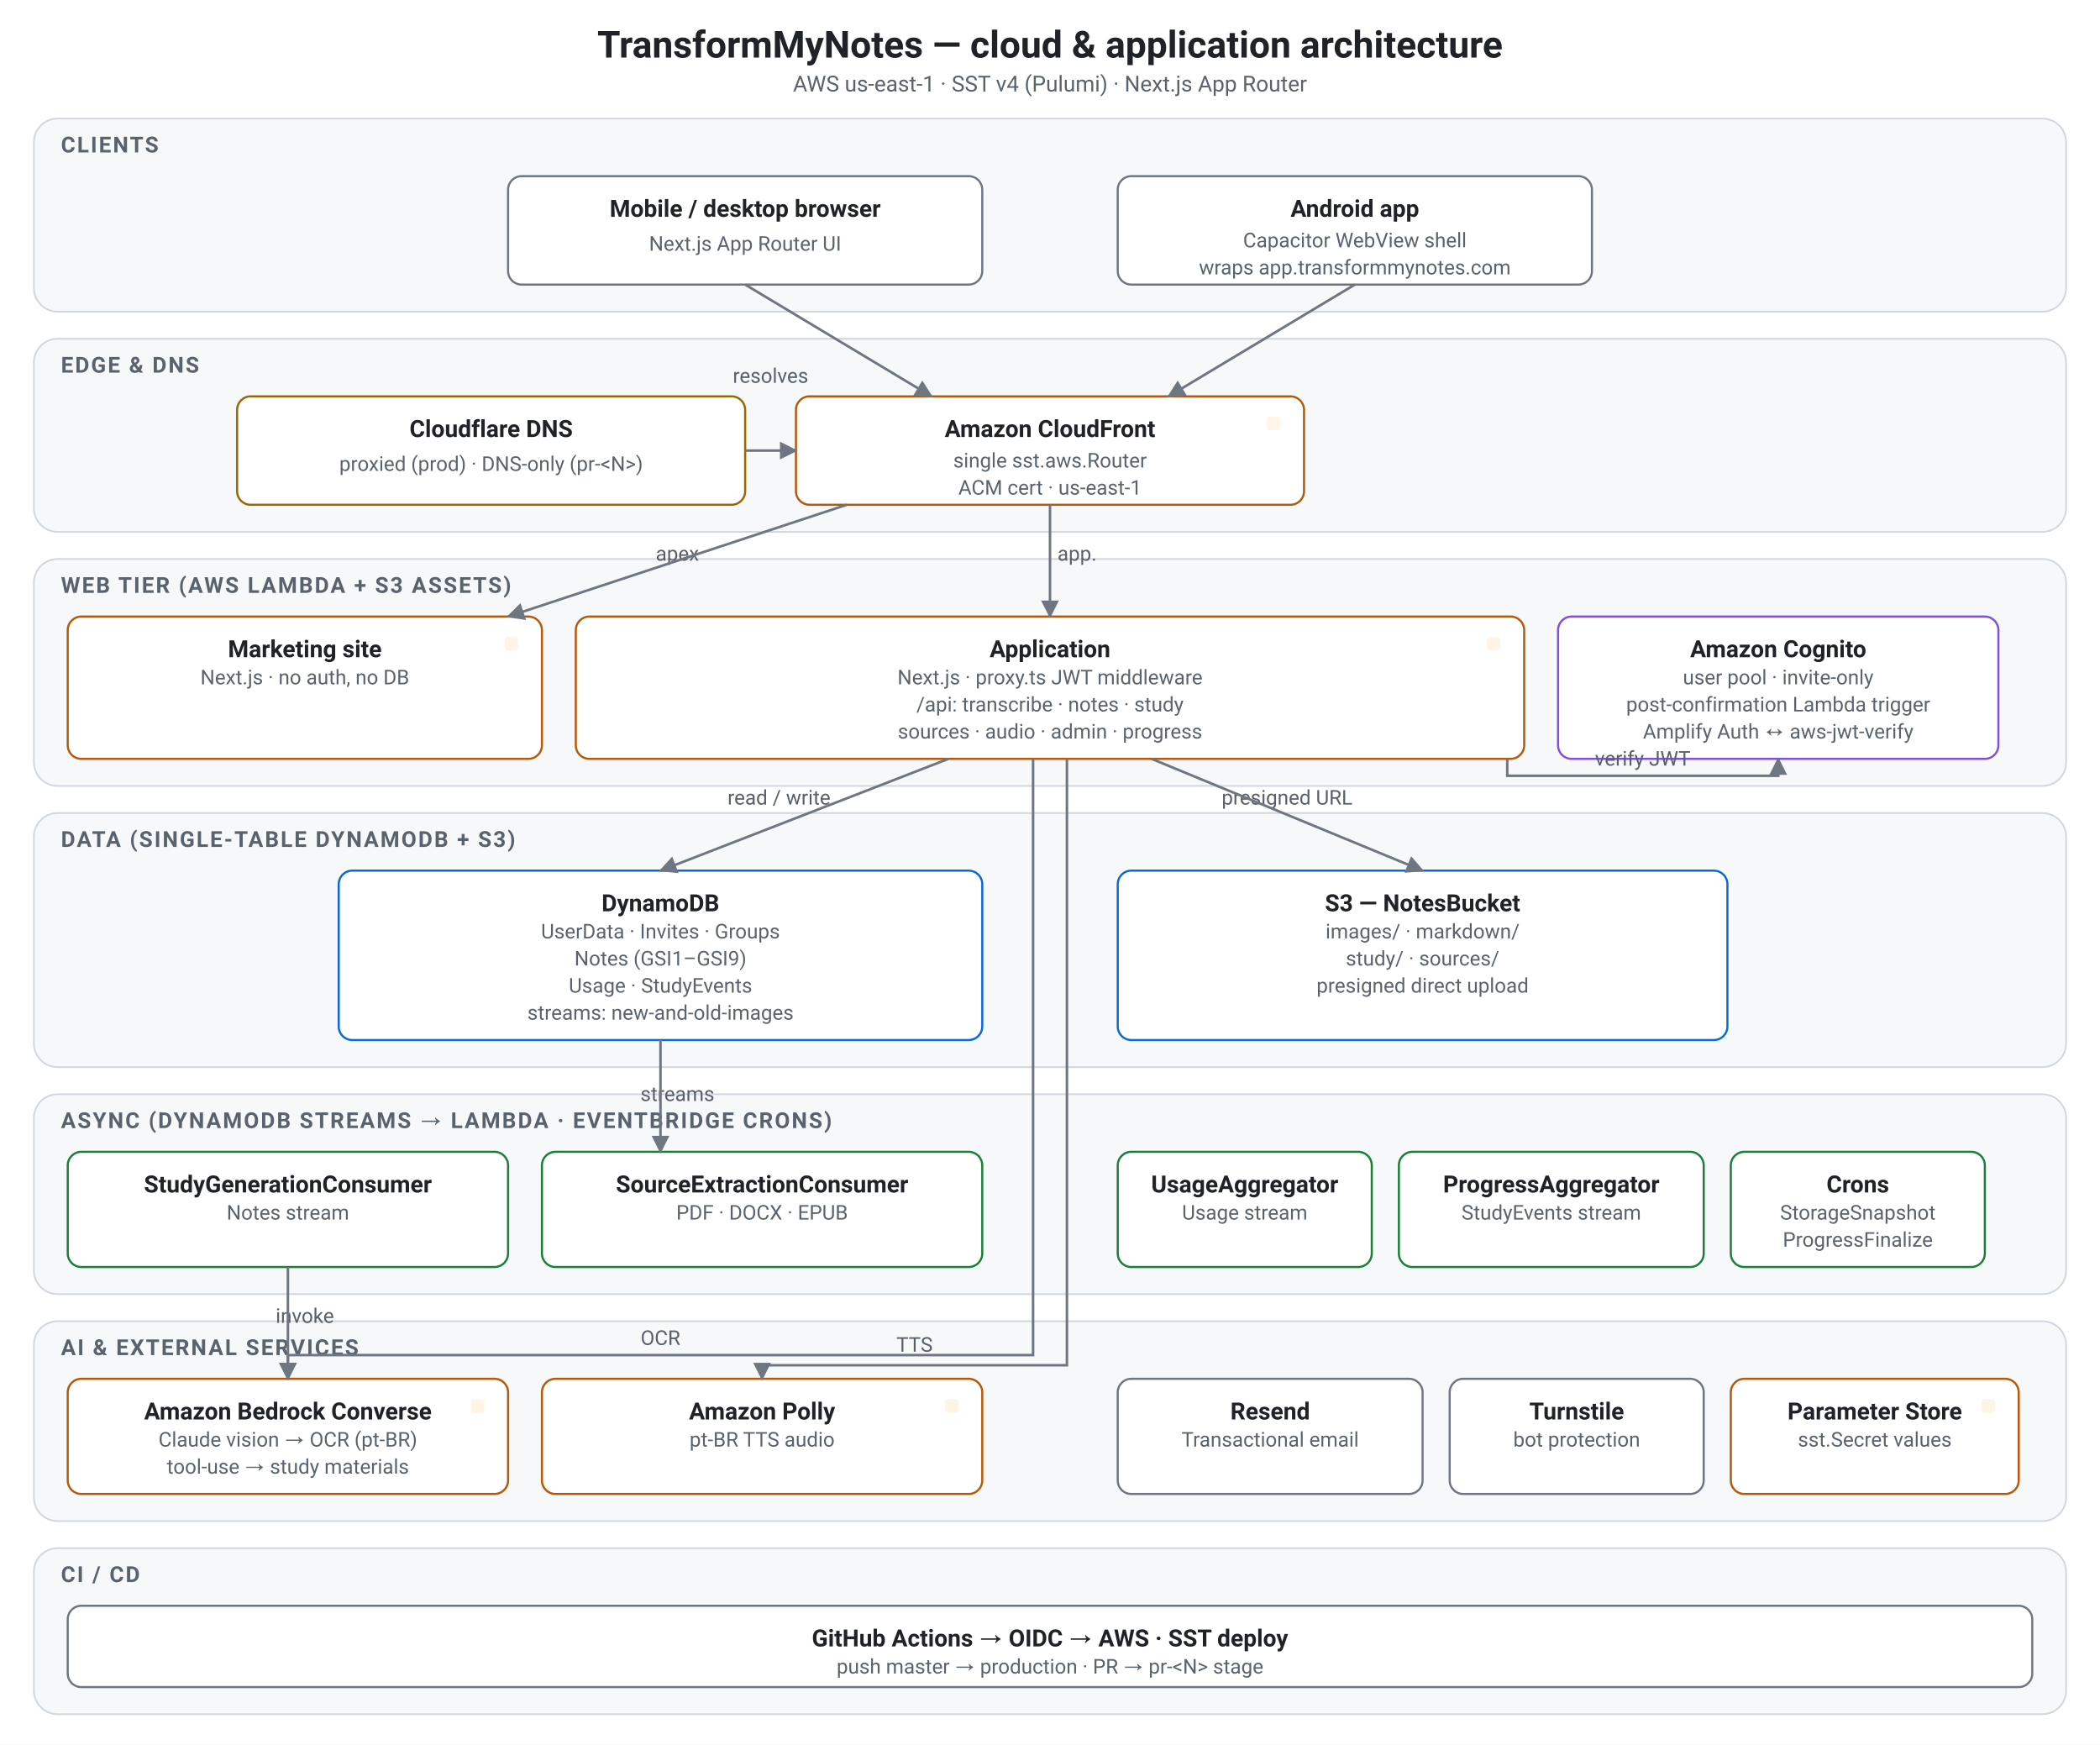
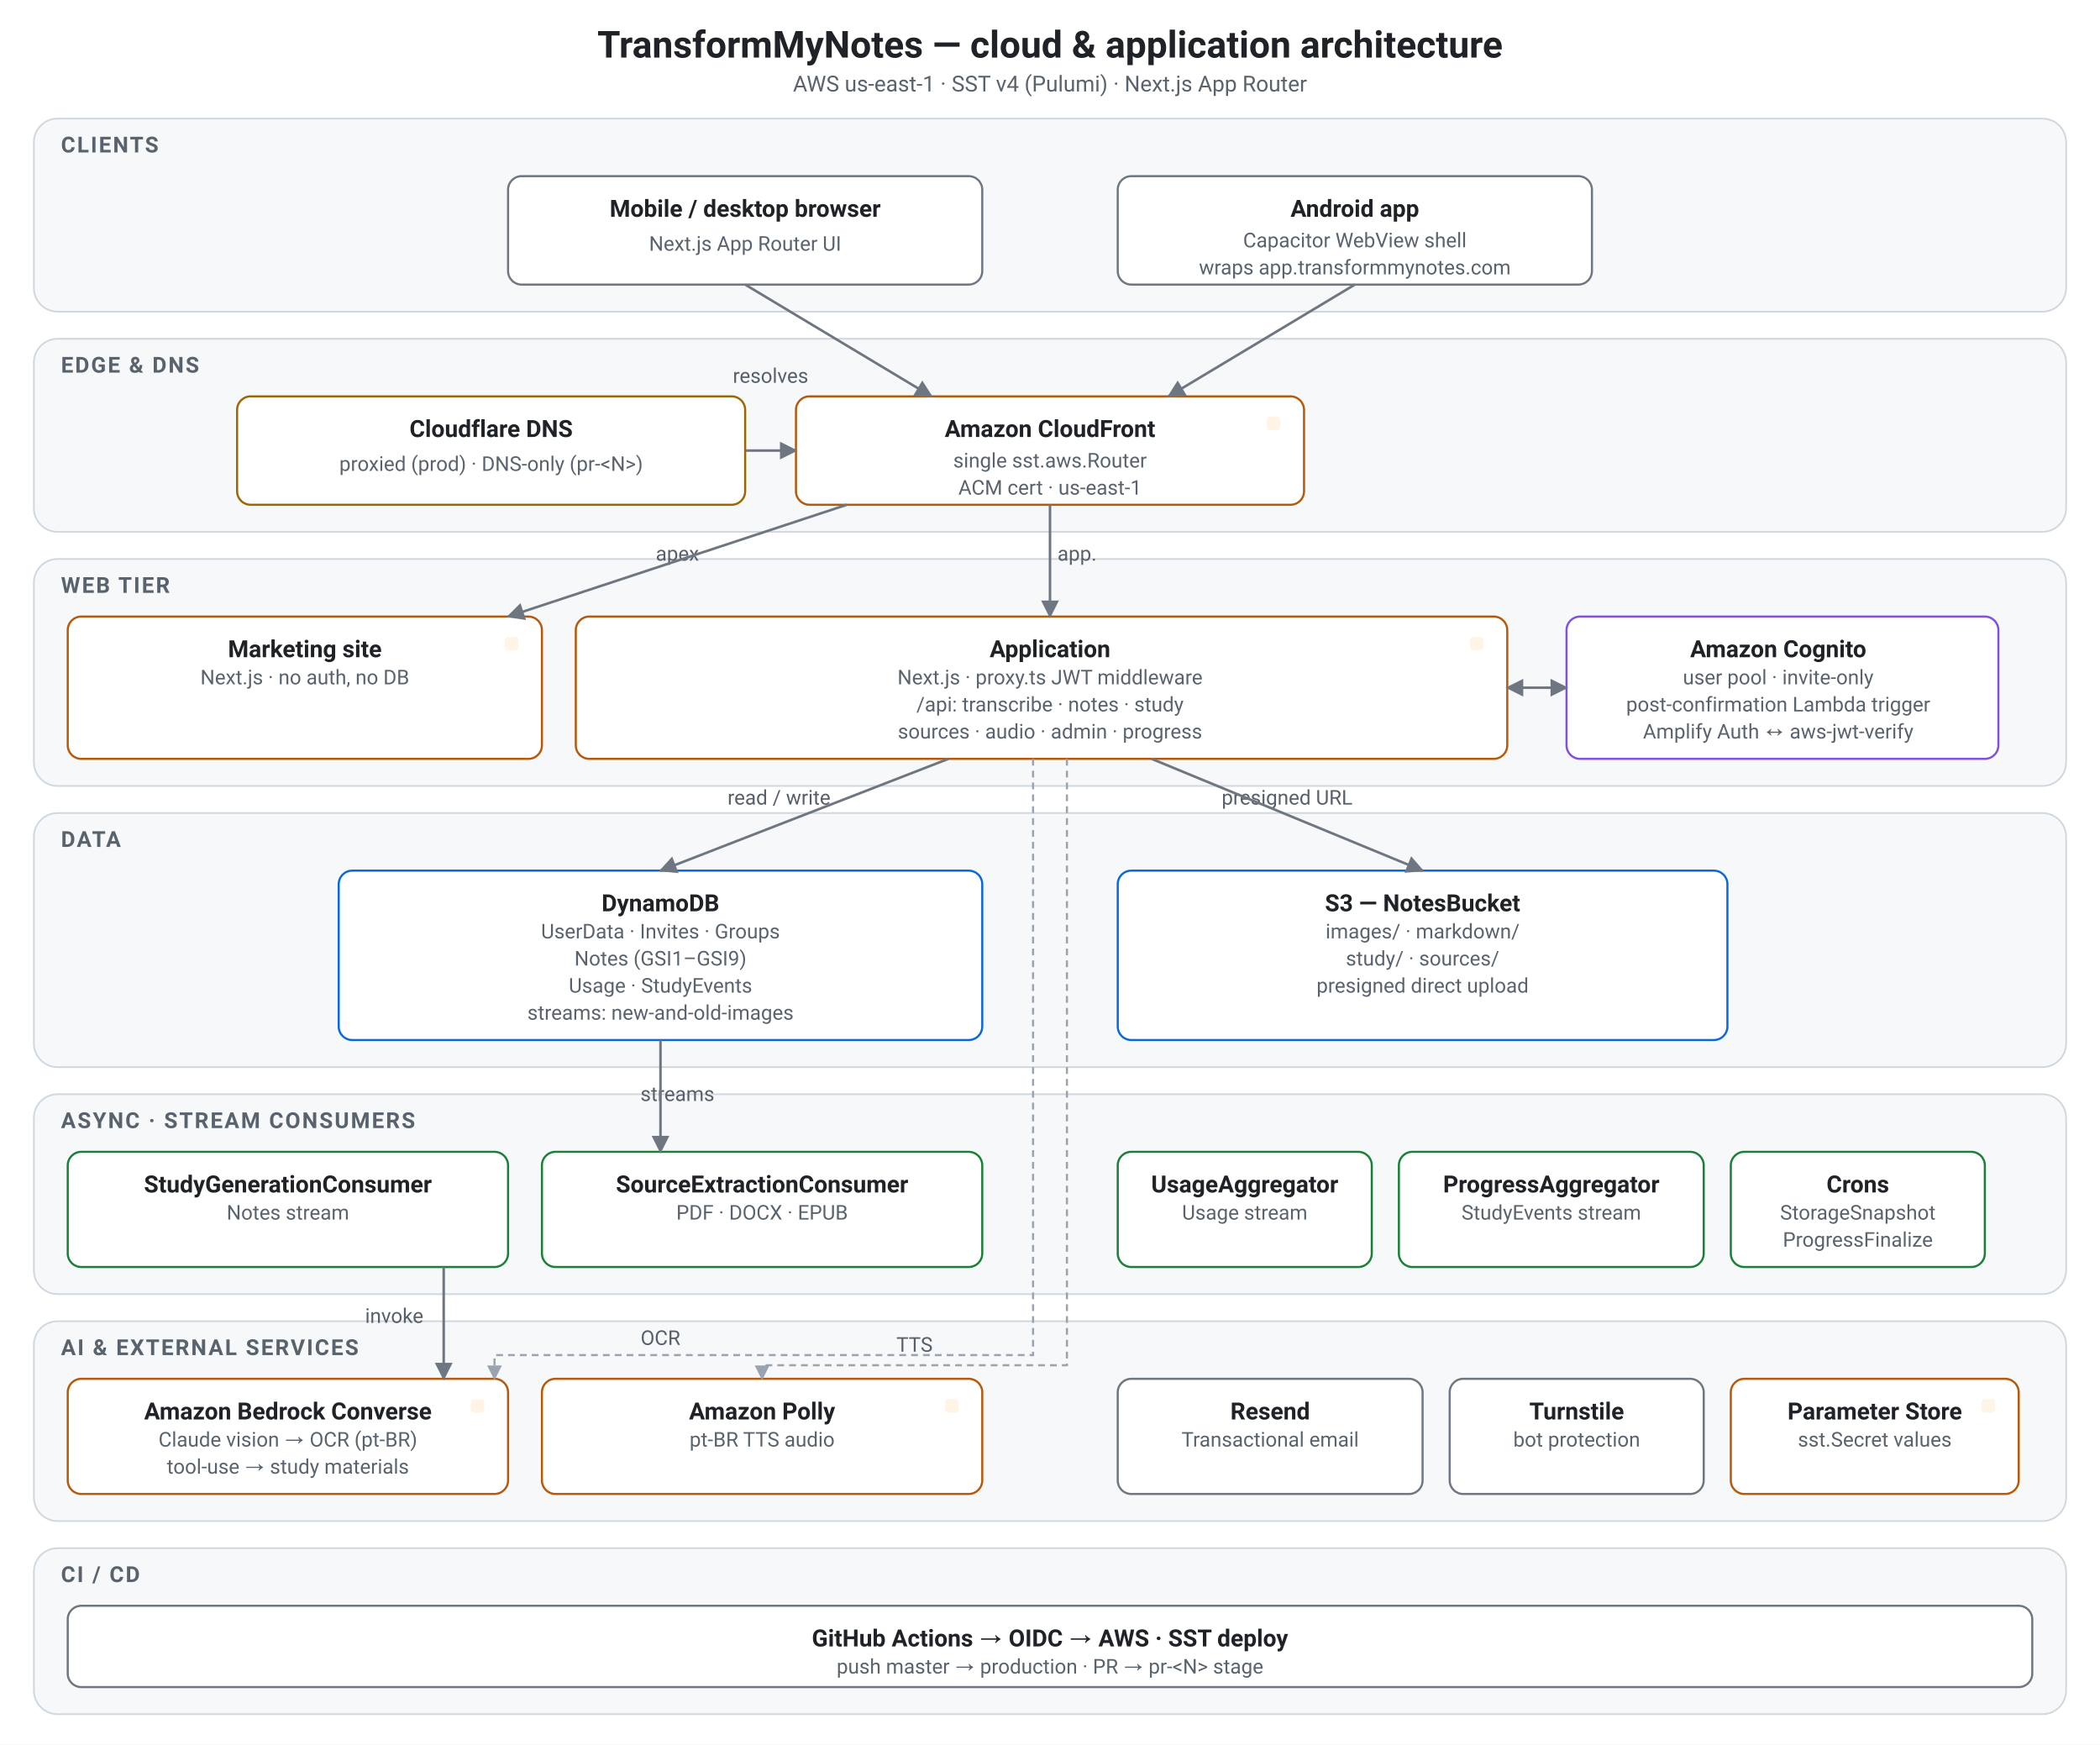
<svg xmlns="http://www.w3.org/2000/svg" viewBox="0 0 1240 1030" width="1240" height="1030" role="img" aria-labelledby="title desc">
  <defs>
    <marker id="arrow" viewBox="0 0 10 10" refX="9" refY="5" markerWidth="7" markerHeight="7" orient="auto-start-reverse">
      <path d="M0,0 L10,5 L0,10 z" class="arrowhead" />
+     </marker>
+     <marker id="arrow-muted" viewBox="0 0 10 10" refX="9" refY="5" markerWidth="7" markerHeight="7" orient="auto-start-reverse">
+       <path d="M0,0 L10,5 L0,10 z" class="arrowhead-muted" />
    </marker>
  </defs>
  <style>
.bg{fill:#ffffff}
.band{fill:#f6f8fa;stroke:#d0d7de;stroke-width:1}
.band-heading{fill:#59636e;font-size:13px;font-weight:600;letter-spacing:1px}
.title{fill:#1f2328;font-size:22px;font-weight:700}
.subtitle{fill:#59636e;font-size:13px}
.node-title{fill:#1f2328;font-size:14px;font-weight:600}
.node-sub{fill:#59636e;font-size:12px}
.node-base{fill:#ffffff;stroke:#d0d7de;stroke-width:1.25}
.node-aws{fill:#ffffff;stroke:#b7590a;stroke-width:1.25}
.node-amber{fill:#ffffff;stroke:#9a6700;stroke-width:1.25}
.node-auth{fill:#ffffff;stroke:#8250df;stroke-width:1.25}
.node-data{fill:#ffffff;stroke:#0969da;stroke-width:1.25}
.node-lambda{fill:#ffffff;stroke:#1a7f37;stroke-width:1.25}
.node-external{fill:#ffffff;stroke:#6e7781;stroke-width:1.25}
.chip-aws{fill:#fff4e6}
.arrow{fill:none;stroke:#6e7781;stroke-width:1.5}
.arrow-label{fill:#57606a;font-size:12px}
.arrowhead{fill:#6e7781}
+ .connector-long{fill:none;stroke:#9aa4b0;stroke-width:1.25;stroke-dasharray:4 3}
+ .arrowhead-muted{fill:#9aa4b0}
</style>
  <rect class="bg" x="0" y="0" width="1240" height="1030" />
  <g font-family="ui-sans-serif, system-ui, -apple-system, Segoe UI, Roboto, Helvetica, Arial, sans-serif">
    <text id="diagram-title" x="620" y="34" text-anchor="middle" class="title">TransformMyNotes — cloud &amp; application architecture</text>
    <text x="620" y="54" text-anchor="middle" class="subtitle">AWS us-east-1 · SST v4 (Pulumi) · Next.js App Router</text>
    <rect class="band" x="20" y="70" width="1200" height="114" rx="14" />
    <text x="36" y="90" class="band-heading">CLIENTS</text>
    <rect class="node-external" x="300" y="104" width="280" height="64" rx="8" />
    <text x="440" y="128" text-anchor="middle" class="node-title">Mobile / desktop browser</text>
    <text x="440" y="148" text-anchor="middle" class="node-sub">Next.js App Router UI</text>
    <rect class="node-external" x="660" y="104" width="280" height="64" rx="8" />
    <text x="800" y="128" text-anchor="middle" class="node-title">Android app</text>
    <text x="800" y="146" text-anchor="middle" class="node-sub">Capacitor WebView shell</text>
    <text x="800" y="162" text-anchor="middle" class="node-sub">wraps app.transformmynotes.com</text>
    <rect class="band" x="20" y="200" width="1200" height="114" rx="14" />
    <text x="36" y="220" class="band-heading">EDGE &amp; DNS</text>
    <rect class="node-amber" x="140" y="234" width="300" height="64" rx="8" />
    <text x="290" y="258" text-anchor="middle" class="node-title">Cloudflare DNS</text>
    <text x="290" y="278" text-anchor="middle" class="node-sub">proxied (prod) · DNS-only (pr-&lt;N&gt;)</text>
    <rect class="node-aws" x="470" y="234" width="300" height="64" rx="8" />
    <rect class="chip-aws" x="748" y="246" width="8" height="8" rx="2" />
    <text x="620" y="258" text-anchor="middle" class="node-title">Amazon CloudFront</text>
    <text x="620" y="276" text-anchor="middle" class="node-sub">single sst.aws.Router</text>
    <text x="620" y="292" text-anchor="middle" class="node-sub">ACM cert · us-east-1</text>
    <text x="455" y="226" text-anchor="middle" class="arrow-label">resolves</text>
    <rect class="band" x="20" y="330" width="1200" height="134" rx="14" />
-     <text x="36" y="350" class="band-heading">WEB TIER (AWS LAMBDA + S3 ASSETS)</text>
+     <text x="36" y="350" class="band-heading">WEB TIER</text>
    <rect class="node-aws" x="40" y="364" width="280" height="84" rx="8" />
    <rect class="chip-aws" x="298" y="376" width="8" height="8" rx="2" />
    <text x="180" y="388" text-anchor="middle" class="node-title">Marketing site</text>
    <text x="180" y="404" text-anchor="middle" class="node-sub">Next.js · no auth, no DB</text>
-     <rect class="node-aws" x="340" y="364" width="560" height="84" rx="8" />
-     <rect class="chip-aws" x="878" y="376" width="8" height="8" rx="2" />
+     <rect class="node-aws" x="340" y="364" width="550" height="84" rx="8" />
+     <rect class="chip-aws" x="868" y="376" width="8" height="8" rx="2" />
    <text x="620" y="388" text-anchor="middle" class="node-title">Application</text>
    <text x="620" y="404" text-anchor="middle" class="node-sub">Next.js · proxy.ts JWT middleware</text>
    <text x="620" y="420" text-anchor="middle" class="node-sub">/api: transcribe · notes · study</text>
    <text x="620" y="436" text-anchor="middle" class="node-sub">sources · audio · admin · progress</text>
-     <rect class="node-auth" x="920" y="364" width="260" height="84" rx="8" />
+     <rect class="node-auth" x="925" y="364" width="255" height="84" rx="8" />
    <text x="1050" y="388" text-anchor="middle" class="node-title">Amazon Cognito</text>
    <text x="1050" y="404" text-anchor="middle" class="node-sub">user pool · invite-only</text>
    <text x="1050" y="420" text-anchor="middle" class="node-sub">post-confirmation Lambda trigger</text>
    <text x="1050" y="436" text-anchor="middle" class="node-sub">Amplify Auth ↔ aws-jwt-verify</text>
    <text x="400" y="331" text-anchor="middle" class="arrow-label">apex</text>
    <text x="636" y="331" text-anchor="middle" class="arrow-label">app.</text>
-     <text x="970" y="452" text-anchor="middle" class="arrow-label">verify JWT</text>
    <rect class="band" x="20" y="480" width="1200" height="150" rx="14" />
-     <text x="36" y="500" class="band-heading">DATA (SINGLE-TABLE DYNAMODB + S3)</text>
+     <text x="36" y="500" class="band-heading">DATA</text>
    <rect class="node-data" x="200" y="514" width="380" height="100" rx="8" />
    <text x="390" y="538" text-anchor="middle" class="node-title">DynamoDB</text>
    <text x="390" y="554" text-anchor="middle" class="node-sub">UserData · Invites · Groups</text>
    <text x="390" y="570" text-anchor="middle" class="node-sub">Notes (GSI1–GSI9)</text>
    <text x="390" y="586" text-anchor="middle" class="node-sub">Usage · StudyEvents</text>
    <text x="390" y="602" text-anchor="middle" class="node-sub">streams: new-and-old-images</text>
    <rect class="node-data" x="660" y="514" width="360" height="100" rx="8" />
    <text x="840" y="538" text-anchor="middle" class="node-title">S3 — NotesBucket</text>
    <text x="840" y="554" text-anchor="middle" class="node-sub">images/ · markdown/</text>
    <text x="840" y="570" text-anchor="middle" class="node-sub">study/ · sources/</text>
    <text x="840" y="586" text-anchor="middle" class="node-sub">presigned direct upload</text>
    <text x="460" y="475" text-anchor="middle" class="arrow-label">read / write</text>
    <text x="760" y="475" text-anchor="middle" class="arrow-label">presigned URL</text>
    <rect class="band" x="20" y="646" width="1200" height="118" rx="14" />
-     <text x="36" y="666" class="band-heading">ASYNC (DYNAMODB STREAMS → LAMBDA · EVENTBRIDGE CRONS)</text>
+     <text x="36" y="666" class="band-heading">ASYNC · STREAM CONSUMERS</text>
    <rect class="node-lambda" x="40" y="680" width="260" height="68" rx="8" />
    <text x="170" y="704" text-anchor="middle" class="node-title">StudyGenerationConsumer</text>
    <text x="170" y="720" text-anchor="middle" class="node-sub">Notes stream</text>
    <rect class="node-lambda" x="320" y="680" width="260" height="68" rx="8" />
    <text x="450" y="704" text-anchor="middle" class="node-title">SourceExtractionConsumer</text>
    <text x="450" y="720" text-anchor="middle" class="node-sub">PDF · DOCX · EPUB</text>
    <rect class="node-lambda" x="660" y="680" width="150" height="68" rx="8" />
    <text x="735" y="704" text-anchor="middle" class="node-title">UsageAggregator</text>
    <text x="735" y="720" text-anchor="middle" class="node-sub">Usage stream</text>
    <rect class="node-lambda" x="826" y="680" width="180" height="68" rx="8" />
    <text x="916" y="704" text-anchor="middle" class="node-title">ProgressAggregator</text>
    <text x="916" y="720" text-anchor="middle" class="node-sub">StudyEvents stream</text>
    <rect class="node-lambda" x="1022" y="680" width="150" height="68" rx="8" />
    <text x="1097" y="704" text-anchor="middle" class="node-title">Crons</text>
    <text x="1097" y="720" text-anchor="middle" class="node-sub">StorageSnapshot</text>
    <text x="1097" y="736" text-anchor="middle" class="node-sub">ProgressFinalize</text>
    <text x="400" y="650" text-anchor="middle" class="arrow-label">streams</text>
    <rect class="band" x="20" y="780" width="1200" height="118" rx="14" />
    <text x="36" y="800" class="band-heading">AI &amp; EXTERNAL SERVICES</text>
    <rect class="node-aws" x="40" y="814" width="260" height="68" rx="8" />
    <rect class="chip-aws" x="278" y="826" width="8" height="8" rx="2" />
    <text x="170" y="838" text-anchor="middle" class="node-title">Amazon Bedrock Converse</text>
    <text x="170" y="854" text-anchor="middle" class="node-sub">Claude vision → OCR (pt-BR)</text>
    <text x="170" y="870" text-anchor="middle" class="node-sub">tool-use → study materials</text>
    <rect class="node-aws" x="320" y="814" width="260" height="68" rx="8" />
    <rect class="chip-aws" x="558" y="826" width="8" height="8" rx="2" />
    <text x="450" y="838" text-anchor="middle" class="node-title">Amazon Polly</text>
    <text x="450" y="854" text-anchor="middle" class="node-sub">pt-BR TTS audio</text>
    <rect class="node-external" x="660" y="814" width="180" height="68" rx="8" />
    <text x="750" y="838" text-anchor="middle" class="node-title">Resend</text>
    <text x="750" y="854" text-anchor="middle" class="node-sub">Transactional email</text>
    <rect class="node-external" x="856" y="814" width="150" height="68" rx="8" />
    <text x="931" y="838" text-anchor="middle" class="node-title">Turnstile</text>
    <text x="931" y="854" text-anchor="middle" class="node-sub">bot protection</text>
    <rect class="node-aws" x="1022" y="814" width="170" height="68" rx="8" />
    <rect class="chip-aws" x="1170" y="826" width="8" height="8" rx="2" />
    <text x="1107" y="838" text-anchor="middle" class="node-title">Parameter Store</text>
    <text x="1107" y="854" text-anchor="middle" class="node-sub">sst.Secret values</text>
-     <text x="180" y="781" text-anchor="middle" class="arrow-label">invoke</text>
+     <text x="250" y="781" text-anchor="end" class="arrow-label">invoke</text>
    <text x="390" y="794" text-anchor="middle" class="arrow-label">OCR</text>
    <text x="540" y="798" text-anchor="middle" class="arrow-label">TTS</text>
    <rect class="band" x="20" y="914" width="1200" height="98" rx="14" />
    <text x="36" y="934" class="band-heading">CI / CD</text>
    <rect class="node-external" x="40" y="948" width="1160" height="48" rx="8" />
    <text x="620" y="972" text-anchor="middle" class="node-title">GitHub Actions → OIDC → AWS · SST deploy</text>
    <text x="620" y="988" text-anchor="middle" class="node-sub">push master → production · PR → pr-&lt;N&gt; stage</text>
    <line class="arrow" x1="440" y1="168" x2="550" y2="234" marker-end="url(#arrow)" />
    <line class="arrow" x1="800" y1="168" x2="690" y2="234" marker-end="url(#arrow)" />
    <line class="arrow" x1="440" y1="266" x2="470" y2="266" marker-end="url(#arrow)" />
    <line class="arrow" x1="500" y1="298" x2="300" y2="364" marker-end="url(#arrow)" />
    <line class="arrow" x1="620" y1="298" x2="620" y2="364" marker-end="url(#arrow)" />
-     <polyline class="arrow" points="890,448 890,458 1050,458 1050,448" marker-end="url(#arrow)" />
+     <line class="arrow" x1="890" y1="406" x2="925" y2="406" marker-start="url(#arrow)" marker-end="url(#arrow)" />
    <line class="arrow" x1="560" y1="448" x2="390" y2="514" marker-end="url(#arrow)" />
    <line class="arrow" x1="680" y1="448" x2="840" y2="514" marker-end="url(#arrow)" />
    <line class="arrow" x1="390" y1="614" x2="390" y2="680" marker-end="url(#arrow)" />
-     <line class="arrow" x1="170" y1="748" x2="170" y2="814" marker-end="url(#arrow)" />
-     <polyline class="arrow" points="610,448 610,800 170,800 170,814" marker-end="url(#arrow)" />
-     <polyline class="arrow" points="630,448 630,806 450,806 450,814" marker-end="url(#arrow)" />
+     <line class="arrow" x1="262" y1="748" x2="262" y2="814" marker-end="url(#arrow)" />
+     <polyline class="connector-long" points="610,448 610,800 292,800 292,814" marker-end="url(#arrow-muted)" />
+     <polyline class="connector-long" points="630,448 630,806 450,806 450,814" marker-end="url(#arrow-muted)" />
  </g>
</svg>
